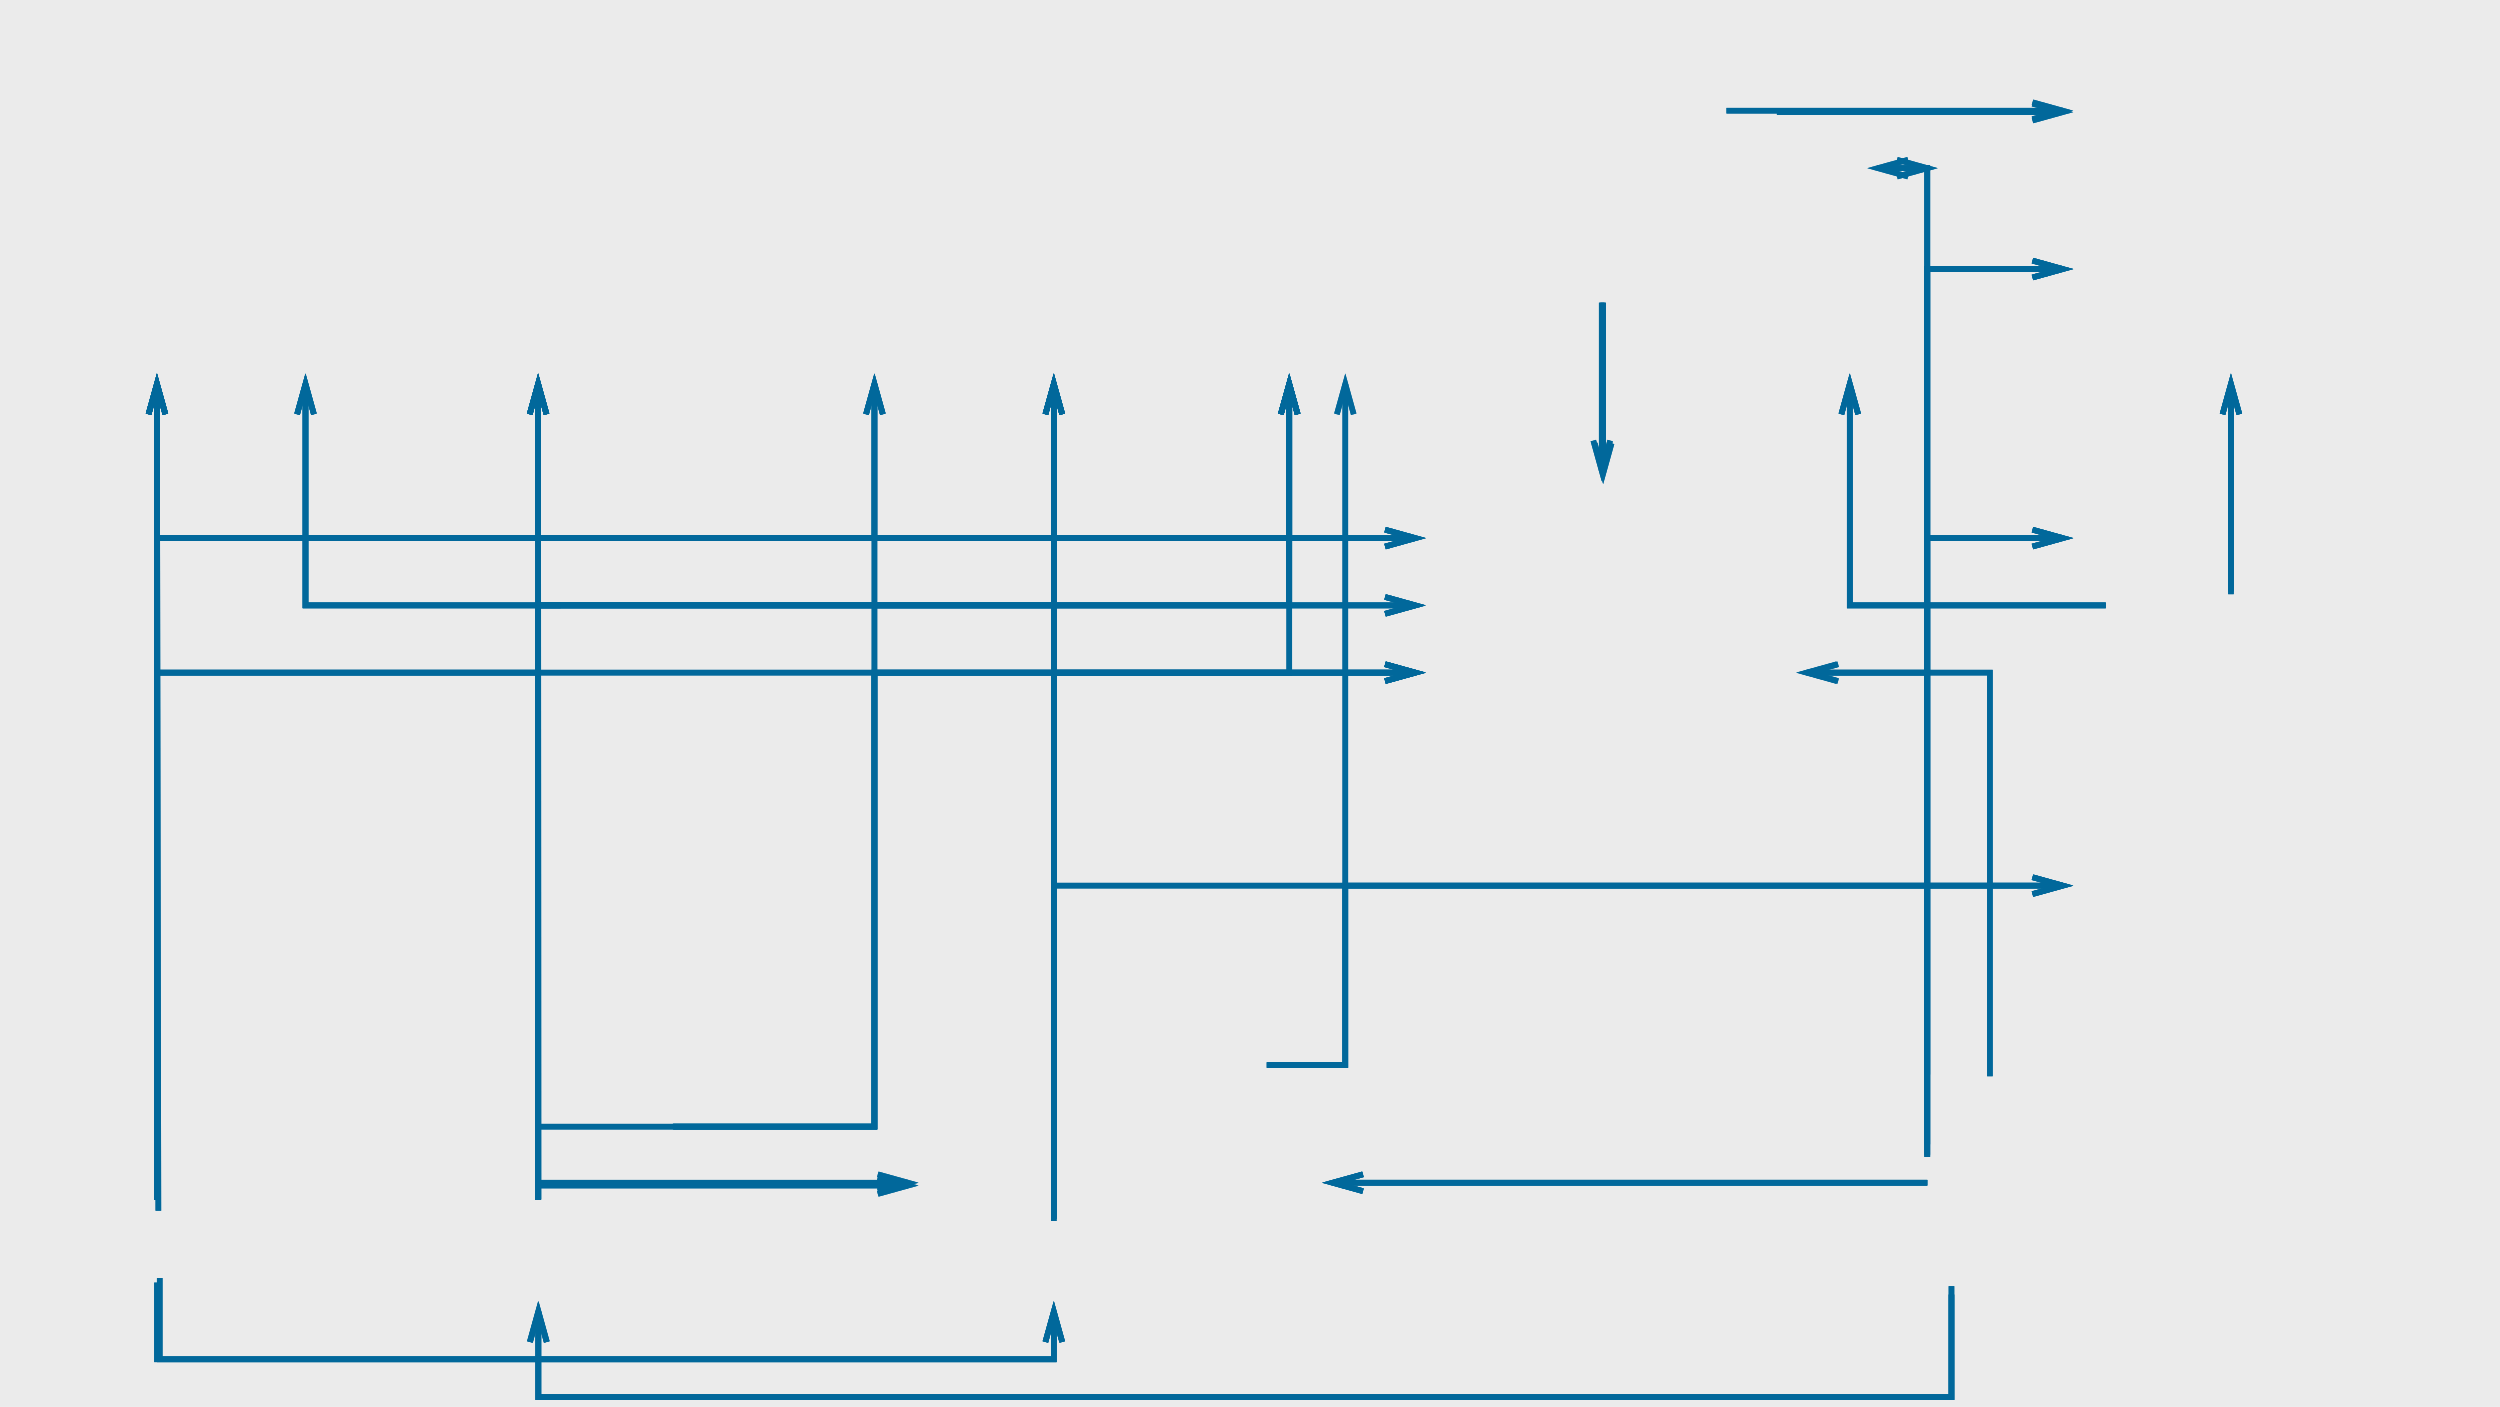
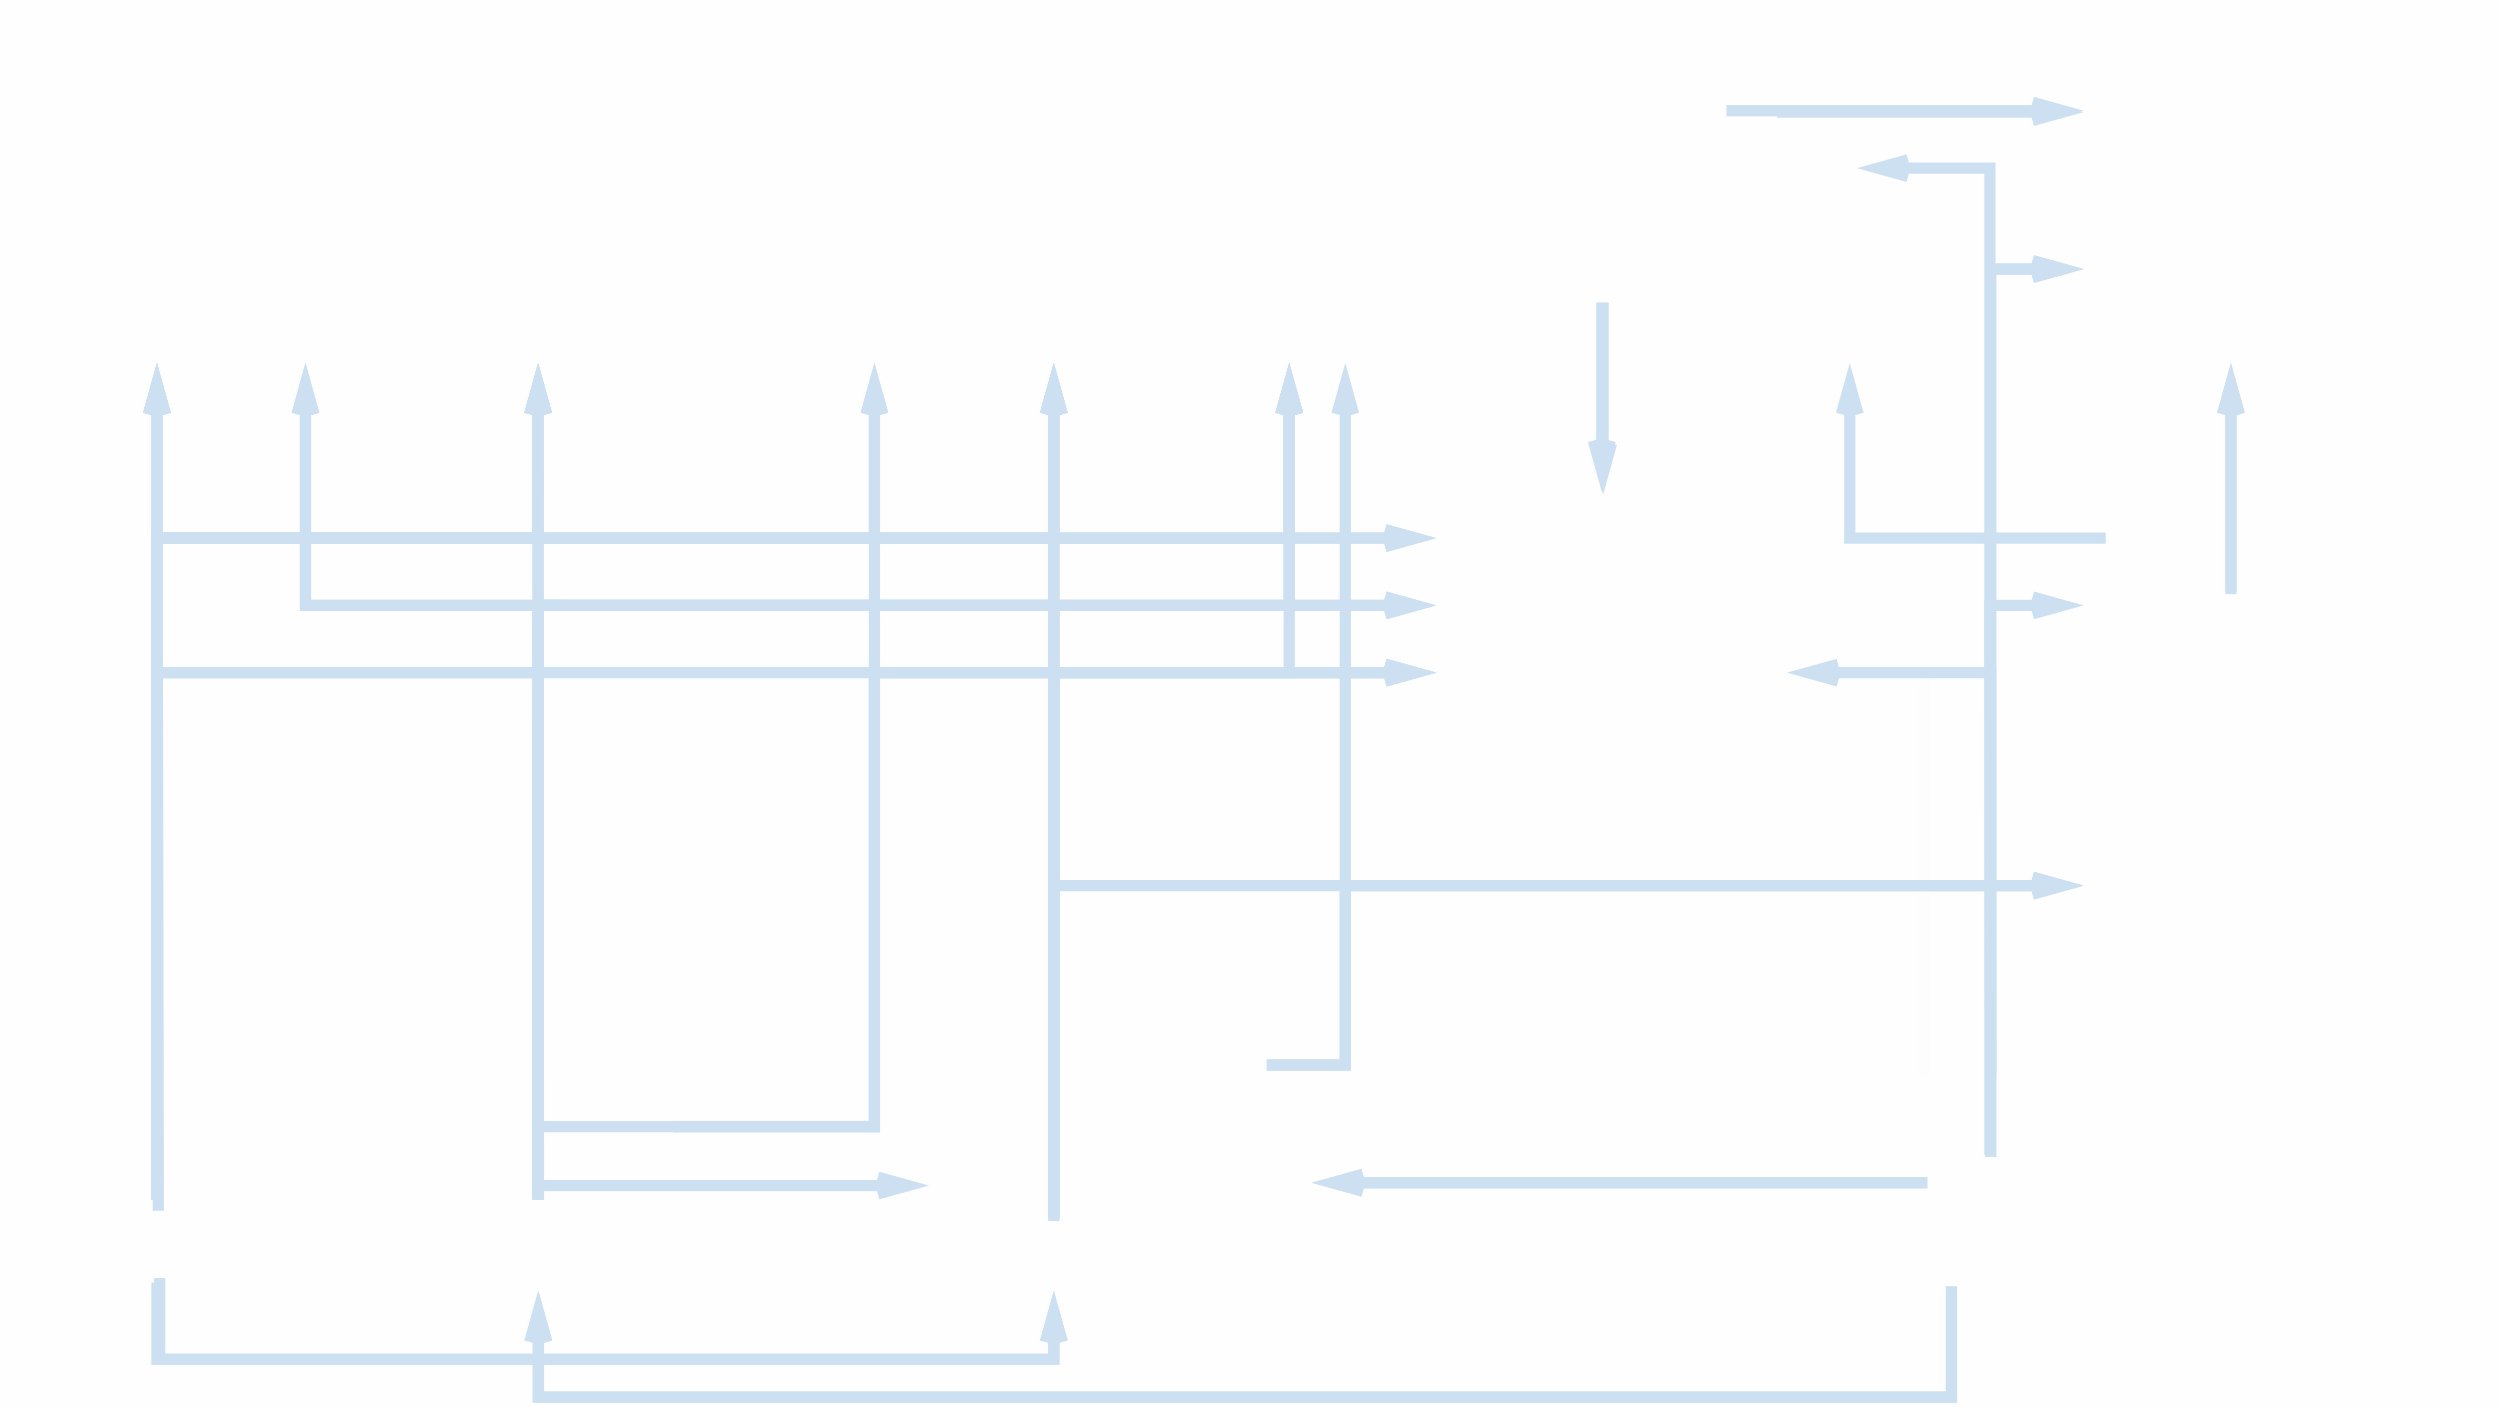
<svg xmlns="http://www.w3.org/2000/svg" width="892px" height="502px" viewBox="0 0 892 502" version="1.1">
  <defs />
  <g id="pijlen" stroke="none" stroke-width="1" fill="none" fill-rule="evenodd">
    <g id="pijlen-blok">
      <g id="pijlen">
        <g id="background">
-           <rect id="Rectangle" fill-opacity="0.5" fill="#D8D8D8" x="0" y="0" width="892" height="502" />
-           <g id="alle-pijlen" transform="translate(55, 39)" stroke-width="1" stroke="#01689B">
-             <g id="Group">
-               <path d="M137,98 L137,389" id="line" stroke-width="2" />
-               <path id="line-decoration-1" d="M134,108.8 L137,98 L140,108.8" stroke-width="2" />
-               <polyline id="line" stroke-width="2" points="137 98 137 153 1 153 1 389" />
-               <path id="line-decoration-1" d="M134,108.8 L137,98 L140,108.8" stroke-width="2" />
-               <polyline id="line" stroke-width="2" points="321 98 321 201 256.991 201 256.991 362.943 185.084 362.943" />
-               <path id="line-decoration-1" d="M318,108.8 L321,98 L324,108.8" stroke-width="2" />
-               <path d="M321,98 L321,395.793" id="line" stroke-width="2" />
-               <path id="line-decoration-1" d="M318,108.8 L321,98 L324,108.8" stroke-width="2" />
-               <polyline id="line" stroke-width="2" points="321 98 321 153 1 153 1 389" />
-               <path id="line-decoration-1" d="M318,108.8 L321,98 L324,108.8" stroke-width="2" />
-               <path d="M741,98 L741,172" id="line" stroke-width="2" />
-               <path id="line-decoration-1" d="M738,108.8 L741,98 L744,108.8" stroke-width="2" />
-               <polyline id="line" stroke-width="2" points="605 98 605 177 696.314 177" />
-               <path id="line-decoration-1" d="M602,108.8 L605,98 L608,108.8" stroke-width="2" />
-               <polyline id="line" stroke-width="2" points="681 153 632.653 153 632.653 344.388" />
-               <path id="line-decoration-1" d="M670.2,150 L681,153 L670.2,156" stroke-width="2" />
-               <path d="M589.592,201 L633.28,201" id="line" stroke-width="2" />
-               <path id="line-decoration-1" d="M600.392,204 L589.592,201 L600.392,198" stroke-width="2" />
-               <path d="M420.519,383 L632.653,383" id="line" stroke-width="2" />
-               <path id="line-decoration-1" d="M431.319,386 L420.519,383 L431.319,380" stroke-width="2" />
-               <polyline id="line" stroke-width="2" points="137.024 429 137.024 459.5 641.283 459.5 641.283 422.895" />
-               <path id="line-decoration-1" d="M134.024,439.8 L137.024,429 L140.024,439.8" stroke-width="2" />
-               <polyline id="line" stroke-width="2" points="681 57 632.653 57 632.653 373.711" />
-               <path id="line-decoration-1" d="M670.2,54 L681,57 L670.2,60" stroke-width="2" />
-               <path d="M681,153 L633,153" id="line" stroke-width="2" />
-               <path id="line-decoration-1" d="M670.2,150 L681,153 L670.2,156" stroke-width="2" />
-               <polyline id="line" stroke-width="2" transform="translate(623.7432, 195.1475) scale(-1, 1) translate(-623.7432, -195.1475) " points="632.653 21 614.833 21 614.833 369.295" />
-               <path id="line-decoration-1" d="M621.853,18 L632.653,21 L621.853,24" stroke-width="2" />
-               <path d="M681,1 L579,1" id="line" stroke-width="2" />
-               <path id="line-decoration-1" d="M670.2,-2 L681,1 L670.2,4" stroke-width="2" />
-               <polyline id="line" stroke-width="2" points="605 98 605 177 696.353 177" />
-               <path id="line-decoration-1" d="M602,108.8 L605,98 L608,108.8" stroke-width="2" />
-               <polyline id="line" stroke-width="2" points="615 21 632.653 21 632.653 373.015" />
-               <path id="line-decoration-1" d="M625.8,24 L615,21 L625.8,18" stroke-width="2" />
-               <path d="M517,130 L517,69" id="line" stroke-width="2" />
-               <path id="line-decoration-1" d="M520,119.2 L517,130 L514,119.2" stroke-width="2" />
-               <polyline id="line" stroke-width="2" points="405 98 405 177 137 177 137 389" />
-               <path id="line-decoration-1" d="M402,108.8 L405,98 L408,108.8" stroke-width="2" />
-               <polyline id="line" stroke-width="2" points="425 98 425 153 425 341 397 341" />
-               <path id="line-decoration-1" d="M422,108.8 L425,98 L428,108.8" stroke-width="2" />
-               <polyline id="line" stroke-width="2" points="405 98 405 153 1 153 1 389" />
-               <path id="line-decoration-1" d="M402,108.8 L405,98 L408,108.8" stroke-width="2" />
-               <polyline id="Line" stroke-width="2" points="681 277 425 277 425 341 397 341" />
-               <path id="Line-decoration-1" d="M670.2,274 L681,277 L670.2,280" stroke-width="2" />
-               <polyline id="line" stroke-width="2" points="137.134 429 137.134 459.5 641.283 459.5 641.283 419.895" />
-               <path id="line-decoration-1" d="M134.134,439.8 L137.134,429 L140.134,439.8" stroke-width="2" />
-               <path d="M269,384 L137,384" id="line" stroke-width="2" />
-               <path id="line-decoration-1" d="M258.2,381 L269,384 L258.2,387" stroke-width="2" />
-               <polyline id="line" stroke-width="2" points="450 177 137 177 137 389" />
-               <path id="line-decoration-1" d="M439.2,174 L450,177 L439.2,180" stroke-width="2" />
-               <polyline id="line" stroke-width="2" points="257 98 257 363 137.597 363" />
-               <path id="line-decoration-1" d="M254,108.8 L257,98 L260,108.8" stroke-width="2" />
-               <path d="M405,98 L405,176.205" id="line" stroke-width="2" />
-               <path id="line-decoration-1" d="M402,108.8 L405,98 L408,108.8" stroke-width="2" />
-               <polyline id="line" stroke-width="2" points="54 98 54 177 145 177" />
-               <path id="line-decoration-1" d="M51,108.8 L54,98 L57,108.8" stroke-width="2" />
-               <path d="M137,98 L137.125,389" id="line" stroke-width="2" />
-               <path id="line-decoration-1" d="M134.005,108.801 L137,98 L140.005,108.799" stroke-width="2" />
-               <polyline id="line" stroke-width="2" points="321 429 321 446 1 446 1 418.635" />
-               <path id="line-decoration-1" d="M318,439.8 L321,429 L324,439.8" stroke-width="2" />
-               <path d="M450,153 L17,153" id="line" stroke-width="2" />
-               <path id="line-decoration-1" d="M439.2,150 L450,153 L439.2,156" stroke-width="2" />
-               <path d="M257,98 L257,153" id="line" stroke-width="2" />
-               <path id="line-decoration-1" d="M254,108.8 L257,98 L260,108.8" stroke-width="2" />
-               <path d="M405,98 L405,153" id="line" stroke-width="2" />
-               <path id="line-decoration-1" d="M402,108.8 L405,98 L408,108.8" stroke-width="2" />
-               <polyline id="line" stroke-width="2" points="137 98 137 153 1 153 1 389" />
-               <path id="line-decoration-1" d="M134,108.8 L137,98 L140,108.8" stroke-width="2" />
-               <path d="M1,98 L1,389" id="line" stroke-width="2" />
-               <path id="line-decoration-1" d="M-2,108.8 L1,98 L4,108.8" stroke-width="2" />
-               <polyline id="line" stroke-width="2" points="681 57 632.653 57 632.653 373.809" />
-               <path id="line-decoration-1" d="M670.2,54 L681,57 L670.2,60" stroke-width="2" />
-               <path d="M741,98 L741,173" id="line" stroke-width="2" />
-               <path id="line-decoration-1" d="M738,108.8 L741,98 L744,108.8" stroke-width="2" />
-               <path d="M681,0.5 L561,0.5" id="line" stroke-width="2" />
-               <path id="line-decoration-1" d="M670.2,-2.5 L681,0.5 L670.2,3.5" stroke-width="2" />
-               <polyline id="line" stroke-width="2" points="54 98 54 177 321 177 321 394.648" />
-               <path id="line-decoration-1" d="M51,108.8 L54,98 L57,108.8" stroke-width="2" />
-               <polyline id="line" stroke-width="2" points="1 98 1 201 137 201 137 389" />
-               <path id="line-decoration-1" d="M-2,108.8 L1,98 L4,108.8" stroke-width="2" />
-               <path d="M1,98 L1.5,393" id="line" stroke-width="2" />
-               <path id="line-decoration-1" d="M-1.982,108.805 L1,98 L4.018,108.795" stroke-width="2" />
-               <path d="M420.449,383 L632.653,383" id="line" stroke-width="2" />
-               <path id="line-decoration-1" d="M431.249,386 L420.449,383 L431.249,380" stroke-width="2" />
-               <polyline id="line" stroke-width="2" points="1 98 1 201 321 201 321 395.697" />
-               <path id="line-decoration-1" d="M-2,108.8 L1,98 L4,108.8" stroke-width="2" />
-               <path d="M321,98 L321,396.652" id="line" stroke-width="2" />
-               <path id="line-decoration-1" d="M318,108.8 L321,98 L324,108.8" stroke-width="2" />
-               <polyline id="line" stroke-width="2" points="405 98 405 201 321 201 321 395.627" />
-               <path id="line-decoration-1" d="M402,108.8 L405,98 L408,108.8" stroke-width="2" />
-               <polyline id="line" stroke-width="2" points="450 201 321 201 321 395.18" />
-               <path id="line-decoration-1" d="M439.2,198 L450,201 L439.2,204" stroke-width="2" />
-               <polyline id="line" stroke-width="2" points="681 277 321 277 321 395.724" />
-               <path id="line-decoration-1" d="M670.2,274 L681,277 L670.2,280" stroke-width="2" />
-               <path d="M269,383 L136.867,383" id="line" stroke-width="2" />
-               <path id="line-decoration-1" d="M258.2,380 L269,383 L258.2,386" stroke-width="2" />
-               <polyline id="line" stroke-width="2" points="321 429 321 446 2 446 2 417" />
-               <path id="line-decoration-1" d="M318,439.8 L321,429 L324,439.8" stroke-width="2" />
-               <polyline id="line" stroke-width="2" points="450 153 1 153 1 389" />
-               <path id="line-decoration-1" d="M439.2,150 L450,153 L439.2,156" stroke-width="2" />
-               <polyline id="line" stroke-width="2" points="450 201 321 201 321 395.207" />
-               <path id="line-decoration-1" d="M439.2,198 L450,201 L439.2,204" stroke-width="2" />
-               <polyline id="line" stroke-width="2" points="450 201 257 201 257 363 185.241 363" />
-               <path id="line-decoration-1" d="M439.2,198 L450,201 L439.2,204" stroke-width="2" />
-               <path d="M516.5,129 L516.5,69" id="line" stroke-width="2" />
-               <path id="line-decoration-1" d="M519.5,118.2 L516.5,129 L513.5,118.2" stroke-width="2" />
-               <polyline id="line" stroke-width="2" points="450 177 137 177 137 389" />
-               <path id="line-decoration-1" d="M439.2,174 L450,177 L439.2,180" stroke-width="2" />
-               <polyline id="line" stroke-width="2" points="590.04 201 655 201 655 345" />
-               <path id="line-decoration-1" d="M600.84,204 L590.04,201 L600.84,198" stroke-width="2" />
+           <rect id="Rectangle" fill-opacity="0.5" fill="#D8D8D8" opacity="0.057" x="0" y="0" width="892" height="502" />
+           <g id="alle-pijlen" opacity="0.025" transform="translate(55, 39)" stroke-width="1" stroke="#CCE0F1">
+             <g id="Group" transform="translate(-1, 0)">
+               <polyline id="line" stroke-width="4" points="590.04 201 632.653 201 632.653 344.982" />
+               <path id="line-decoration-1" d="M600.84,204 L590.04,201 L600.84,198" stroke-width="4" />
+               <polyline id="line" stroke-width="4" points="615 21 655 21 655 373.015" />
+               <path id="line-decoration-1" d="M625.8,24 L615,21 L625.8,18" stroke-width="4" />
+               <path d="M137,98 L137,389" id="line" stroke-width="4" />
+               <path id="line-decoration-1" d="M134,108.8 L137,98 L140,108.8" stroke-width="4" />
+               <polyline id="line" stroke-width="4" points="137 98 137 153 1 153 1 389" />
+               <path id="line-decoration-1" d="M134,108.8 L137,98 L140,108.8" stroke-width="4" />
+               <polyline id="line" stroke-width="4" points="321 98 321 201 256.991 201 256.991 362.943 185.084 362.943" />
+               <path id="line-decoration-1" d="M318,108.8 L321,98 L324,108.8" stroke-width="4" />
+               <path d="M321,98 L321,395.793" id="line" stroke-width="4" />
+               <path id="line-decoration-1" d="M318,108.8 L321,98 L324,108.8" stroke-width="4" />
+               <polyline id="line" stroke-width="4" points="321 98 321 153 1 153 1 389" />
+               <path id="line-decoration-1" d="M318,108.8 L321,98 L324,108.8" stroke-width="4" />
+               <path d="M741,98 L741,172" id="line" stroke-width="4" />
+               <path id="line-decoration-1" d="M738,108.8 L741,98 L744,108.8" stroke-width="4" />
+               <polyline id="line" stroke-width="4" points="605 98 605 153 696.314 153" />
+               <path id="line-decoration-1" d="M602,108.8 L605,98 L608,108.8" stroke-width="4" />
+               <polyline id="line" stroke-width="4" points="681 177 655 177 655.268 344.388" />
+               <path id="line-decoration-1" d="M670.2,174 L681,177 L670.2,180" stroke-width="4" />
+               <path d="M420.519,383 L632.653,383" id="line" stroke-width="4" />
+               <path id="line-decoration-1" d="M431.319,386 L420.519,383 L431.319,380" stroke-width="4" />
+               <polyline id="line" stroke-width="4" points="137.024 429 137.024 459.5 641.283 459.5 641.283 422.895" />
+               <path id="line-decoration-1" d="M134.024,439.8 L137.024,429 L140.024,439.8" stroke-width="4" />
+               <polyline id="line" stroke-width="4" points="681 57 655.268 57 655.268 373.711" />
+               <path id="line-decoration-1" d="M670.2,54 L681,57 L670.2,60" stroke-width="4" />
+               <path d="M681,1 L579,1" id="line" stroke-width="4" />
+               <path id="line-decoration-1" d="M670.2,-2 L681,1 L670.2,4" stroke-width="4" />
+               <path d="M517,130 L517,69" id="line" stroke-width="4" />
+               <path id="line-decoration-1" d="M520,119.2 L517,130 L514,119.2" stroke-width="4" />
+               <polyline id="line" stroke-width="4" points="405 98 405 177 137 177 137 389" />
+               <path id="line-decoration-1" d="M402,108.8 L405,98 L408,108.8" stroke-width="4" />
+               <polyline id="line" stroke-width="4" points="425 98 425 153 425 341 397 341" />
+               <path id="line-decoration-1" d="M422,108.8 L425,98 L428,108.8" stroke-width="4" />
+               <polyline id="line" stroke-width="4" points="405 98 405 153 1 153 1 389" />
+               <path id="line-decoration-1" d="M402,108.8 L405,98 L408,108.8" stroke-width="4" />
+               <polyline id="Line" stroke-width="4" points="681 277 425 277 425 341 397 341" />
+               <path id="Line-decoration-1" d="M670.2,274 L681,277 L670.2,280" stroke-width="4" />
+               <polyline id="line" stroke-width="4" points="137.134 429 137.134 459.5 641.283 459.5 641.283 419.895" />
+               <path id="line-decoration-1" d="M134.134,439.8 L137.134,429 L140.134,439.8" stroke-width="4" />
+               <path d="M269,384 L137,384" id="line" stroke-width="4" />
+               <path id="line-decoration-1" d="M258.2,381 L269,384 L258.2,387" stroke-width="4" />
+               <polyline id="line" stroke-width="4" points="450 177 137 177 137 389" />
+               <path id="line-decoration-1" d="M439.2,174 L450,177 L439.2,180" stroke-width="4" />
+               <polyline id="line" stroke-width="4" points="257 98 257 363 137.597 363" />
+               <path id="line-decoration-1" d="M254,108.8 L257,98 L260,108.8" stroke-width="4" />
+               <path d="M405,98 L405,176.205" id="line" stroke-width="4" />
+               <path id="line-decoration-1" d="M402,108.8 L405,98 L408,108.8" stroke-width="4" />
+               <polyline id="line" stroke-width="4" points="54 98 54 177 145 177" />
+               <path id="line-decoration-1" d="M51,108.8 L54,98 L57,108.8" stroke-width="4" />
+               <path d="M137,98 L137.125,389" id="line" stroke-width="4" />
+               <path id="line-decoration-1" d="M134.005,108.801 L137,98 L140.005,108.799" stroke-width="4" />
+               <polyline id="line" stroke-width="4" points="321 429 321 446 1 446 1 418.635" />
+               <path id="line-decoration-1" d="M318,439.8 L321,429 L324,439.8" stroke-width="4" />
+               <path d="M450,153 L17,153" id="line" stroke-width="4" />
+               <path id="line-decoration-1" d="M439.2,150 L450,153 L439.2,156" stroke-width="4" />
+               <path d="M257,98 L257,153" id="line" stroke-width="4" />
+               <path id="line-decoration-1" d="M254,108.8 L257,98 L260,108.8" stroke-width="4" />
+               <path d="M405,98 L405,153" id="line" stroke-width="4" />
+               <path id="line-decoration-1" d="M402,108.8 L405,98 L408,108.8" stroke-width="4" />
+               <polyline id="line" stroke-width="4" points="137 98 137 153 1 153 1 389" />
+               <path id="line-decoration-1" d="M134,108.8 L137,98 L140,108.8" stroke-width="4" />
+               <path d="M1,98 L1,389" id="line" stroke-width="4" />
+               <path id="line-decoration-1" d="M-2,108.8 L1,98 L4,108.8" stroke-width="4" />
+               <polyline id="line" stroke-width="4" points="681 57 655.268 57 655.268 373.809" />
+               <path id="line-decoration-1" d="M670.2,54 L681,57 L670.2,60" stroke-width="4" />
+               <path d="M741,98 L741,173" id="line" stroke-width="4" />
+               <path id="line-decoration-1" d="M738,108.8 L741,98 L744,108.8" stroke-width="4" />
+               <path d="M681,0.5 L561,0.5" id="line" stroke-width="4" />
+               <path id="line-decoration-1" d="M670.2,-2.5 L681,0.5 L670.2,3.5" stroke-width="4" />
+               <polyline id="line" stroke-width="4" points="54 98 54 177 321 177 321 394.648" />
+               <path id="line-decoration-1" d="M51,108.8 L54,98 L57,108.8" stroke-width="4" />
+               <polyline id="line" stroke-width="4" points="1 98 1 201 137 201 137 389" />
+               <path id="line-decoration-1" d="M-2,108.8 L1,98 L4,108.8" stroke-width="4" />
+               <path d="M1,98 L1.5,393" id="line" stroke-width="4" />
+               <path id="line-decoration-1" d="M-1.982,108.805 L1,98 L4.018,108.795" stroke-width="4" />
+               <path d="M420.449,383 L632.653,383" id="line" stroke-width="4" />
+               <path id="line-decoration-1" d="M431.249,386 L420.449,383 L431.249,380" stroke-width="4" />
+               <polyline id="line" stroke-width="4" points="1 98 1 201 321 201 321 395.697" />
+               <path id="line-decoration-1" d="M-2,108.8 L1,98 L4,108.8" stroke-width="4" />
+               <path d="M321,98 L321,396.652" id="line" stroke-width="4" />
+               <path id="line-decoration-1" d="M318,108.8 L321,98 L324,108.8" stroke-width="4" />
+               <polyline id="line" stroke-width="4" points="405 98 405 201 321 201 321 395.627" />
+               <path id="line-decoration-1" d="M402,108.8 L405,98 L408,108.8" stroke-width="4" />
+               <polyline id="line" stroke-width="4" points="450 201 321 201 321 395.18" />
+               <path id="line-decoration-1" d="M439.2,198 L450,201 L439.2,204" stroke-width="4" />
+               <polyline id="line" stroke-width="4" points="681 277 321 277 321 395.724" />
+               <path id="line-decoration-1" d="M670.2,274 L681,277 L670.2,280" stroke-width="4" />
+               <polyline id="line" stroke-width="4" points="321 429 321 446 2 446 2 417" />
+               <path id="line-decoration-1" d="M318,439.8 L321,429 L324,439.8" stroke-width="4" />
+               <polyline id="line" stroke-width="4" points="450 153 1 153 1 389" />
+               <path id="line-decoration-1" d="M439.2,150 L450,153 L439.2,156" stroke-width="4" />
+               <polyline id="line" stroke-width="4" points="450 201 321 201 321 395.207" />
+               <path id="line-decoration-1" d="M439.2,198 L450,201 L439.2,204" stroke-width="4" />
+               <polyline id="line" stroke-width="4" points="450 201 257 201 257 363 185.241 363" />
+               <path id="line-decoration-1" d="M439.2,198 L450,201 L439.2,204" stroke-width="4" />
+               <path d="M516.5,129 L516.5,69" id="line" stroke-width="4" />
+               <path id="line-decoration-1" d="M519.5,118.2 L516.5,129 L513.5,118.2" stroke-width="4" />
+               <polyline id="line" stroke-width="4" points="450 177 137 177 137 389" />
+               <path id="line-decoration-1" d="M439.2,174 L450,177 L439.2,180" stroke-width="4" />
            </g>
          </g>
        </g>
-         <g id="alle-pijlen" transform="translate(55, 39)" stroke="#01689B">
-           <g id="Group">
-             <path d="M137,98 L137,389" id="line" stroke-width="2" />
-             <path id="line-decoration-1" d="M134,108.8 L137,98 L140,108.8" stroke-width="2" />
-             <polyline id="line" stroke-width="2" points="137 98 137 153 1 153 1 389" />
-             <path id="line-decoration-1" d="M134,108.8 L137,98 L140,108.8" stroke-width="2" />
-             <polyline id="line" stroke-width="2" points="321 98 321 201 256.991 201 256.991 362.943 185.084 362.943" />
-             <path id="line-decoration-1" d="M318,108.8 L321,98 L324,108.8" stroke-width="2" />
-             <path d="M321,98 L321,395.793" id="line" stroke-width="2" />
-             <path id="line-decoration-1" d="M318,108.8 L321,98 L324,108.8" stroke-width="2" />
-             <polyline id="line" stroke-width="2" points="321 98 321 153 1 153 1 389" />
-             <path id="line-decoration-1" d="M318,108.8 L321,98 L324,108.8" stroke-width="2" />
-             <path d="M741,98 L741,172" id="line" stroke-width="2" />
-             <path id="line-decoration-1" d="M738,108.8 L741,98 L744,108.8" stroke-width="2" />
-             <polyline id="line" stroke-width="2" points="605 98 605 177 696.314 177" />
-             <path id="line-decoration-1" d="M602,108.8 L605,98 L608,108.8" stroke-width="2" />
-             <polyline id="line" stroke-width="2" points="681 153 632.653 153 632.653 344.388" />
-             <path id="line-decoration-1" d="M670.2,150 L681,153 L670.2,156" stroke-width="2" />
-             <path d="M589.592,201 L633.28,201" id="line" stroke-width="2" />
-             <path id="line-decoration-1" d="M600.392,204 L589.592,201 L600.392,198" stroke-width="2" />
-             <path d="M420.519,383 L632.653,383" id="line" stroke-width="2" />
-             <path id="line-decoration-1" d="M431.319,386 L420.519,383 L431.319,380" stroke-width="2" />
-             <polyline id="line" stroke-width="2" points="137.024 429 137.024 459.5 641.283 459.5 641.283 422.895" />
-             <path id="line-decoration-1" d="M134.024,439.8 L137.024,429 L140.024,439.8" stroke-width="2" />
-             <polyline id="line" stroke-width="2" points="681 57 632.653 57 632.653 373.711" />
-             <path id="line-decoration-1" d="M670.2,54 L681,57 L670.2,60" stroke-width="2" />
-             <path d="M681,153 L633,153" id="line" stroke-width="2" />
-             <path id="line-decoration-1" d="M670.2,150 L681,153 L670.2,156" stroke-width="2" />
-             <polyline id="line" stroke-width="2" transform="translate(623.7432, 195.1475) scale(-1, 1) translate(-623.7432, -195.1475) " points="632.653 21 614.833 21 614.833 369.295" />
-             <path id="line-decoration-1" d="M621.853,18 L632.653,21 L621.853,24" stroke-width="2" />
-             <path d="M681,1 L579,1" id="line" stroke-width="2" />
-             <path id="line-decoration-1" d="M670.2,-2 L681,1 L670.2,4" stroke-width="2" />
-             <polyline id="line" stroke-width="2" points="605 98 605 177 696.353 177" />
-             <path id="line-decoration-1" d="M602,108.8 L605,98 L608,108.8" stroke-width="2" />
-             <polyline id="line" stroke-width="2" points="615 21 632.653 21 632.653 373.015" />
-             <path id="line-decoration-1" d="M625.8,24 L615,21 L625.8,18" stroke-width="2" />
-             <path d="M517,130 L517,69" id="line" stroke-width="2" />
-             <path id="line-decoration-1" d="M520,119.2 L517,130 L514,119.2" stroke-width="2" />
-             <polyline id="line" stroke-width="2" points="405 98 405 177 137 177 137 389" />
-             <path id="line-decoration-1" d="M402,108.8 L405,98 L408,108.8" stroke-width="2" />
-             <polyline id="line" stroke-width="2" points="425 98 425 153 425 341 397 341" />
-             <path id="line-decoration-1" d="M422,108.8 L425,98 L428,108.8" stroke-width="2" />
-             <polyline id="line" stroke-width="2" points="405 98 405 153 1 153 1 389" />
-             <path id="line-decoration-1" d="M402,108.8 L405,98 L408,108.8" stroke-width="2" />
-             <polyline id="Line" stroke-width="2" points="681 277 425 277 425 341 397 341" />
-             <path id="Line-decoration-1" d="M670.2,274 L681,277 L670.2,280" stroke-width="2" />
-             <polyline id="line" stroke-width="2" points="137.134 429 137.134 459.5 641.283 459.5 641.283 419.895" />
-             <path id="line-decoration-1" d="M134.134,439.8 L137.134,429 L140.134,439.8" stroke-width="2" />
-             <path d="M269,384 L137,384" id="line" stroke-width="2" />
-             <path id="line-decoration-1" d="M258.2,381 L269,384 L258.2,387" stroke-width="2" />
-             <polyline id="line" stroke-width="2" points="450 177 137 177 137 389" />
-             <path id="line-decoration-1" d="M439.2,174 L450,177 L439.2,180" stroke-width="2" />
-             <polyline id="line" stroke-width="2" points="257 98 257 363 137.597 363" />
-             <path id="line-decoration-1" d="M254,108.8 L257,98 L260,108.8" stroke-width="2" />
-             <path d="M405,98 L405,176.205" id="line" stroke-width="2" />
-             <path id="line-decoration-1" d="M402,108.8 L405,98 L408,108.8" stroke-width="2" />
-             <polyline id="line" stroke-width="2" points="54 98 54 177 145 177" />
-             <path id="line-decoration-1" d="M51,108.8 L54,98 L57,108.8" stroke-width="2" />
-             <path d="M137,98 L137.125,389" id="line" stroke-width="2" />
-             <path id="line-decoration-1" d="M134.005,108.801 L137,98 L140.005,108.799" stroke-width="2" />
-             <polyline id="line" stroke-width="2" points="321 429 321 446 1 446 1 418.635" />
-             <path id="line-decoration-1" d="M318,439.8 L321,429 L324,439.8" stroke-width="2" />
-             <path d="M450,153 L17,153" id="line" stroke-width="2" />
-             <path id="line-decoration-1" d="M439.2,150 L450,153 L439.2,156" stroke-width="2" />
-             <path d="M257,98 L257,153" id="line" stroke-width="2" />
-             <path id="line-decoration-1" d="M254,108.8 L257,98 L260,108.8" stroke-width="2" />
-             <path d="M405,98 L405,153" id="line" stroke-width="2" />
-             <path id="line-decoration-1" d="M402,108.8 L405,98 L408,108.8" stroke-width="2" />
-             <polyline id="line" stroke-width="2" points="137 98 137 153 1 153 1 389" />
-             <path id="line-decoration-1" d="M134,108.8 L137,98 L140,108.8" stroke-width="2" />
-             <path d="M1,98 L1,389" id="line" stroke-width="2" />
-             <path id="line-decoration-1" d="M-2,108.8 L1,98 L4,108.8" stroke-width="2" />
-             <polyline id="line" stroke-width="2" points="681 57 632.653 57 632.653 373.809" />
-             <path id="line-decoration-1" d="M670.2,54 L681,57 L670.2,60" stroke-width="2" />
-             <path d="M741,98 L741,173" id="line" stroke-width="2" />
-             <path id="line-decoration-1" d="M738,108.8 L741,98 L744,108.8" stroke-width="2" />
-             <path d="M681,0.5 L561,0.5" id="line" stroke-width="2" />
-             <path id="line-decoration-1" d="M670.2,-2.5 L681,0.5 L670.2,3.5" stroke-width="2" />
-             <polyline id="line" stroke-width="2" points="54 98 54 177 321 177 321 394.648" />
-             <path id="line-decoration-1" d="M51,108.8 L54,98 L57,108.8" stroke-width="2" />
-             <polyline id="line" stroke-width="2" points="1 98 1 201 137 201 137 389" />
-             <path id="line-decoration-1" d="M-2,108.8 L1,98 L4,108.8" stroke-width="2" />
-             <path d="M1,98 L1.5,393" id="line" stroke-width="2" />
-             <path id="line-decoration-1" d="M-1.982,108.805 L1,98 L4.018,108.795" stroke-width="2" />
-             <path d="M420.449,383 L632.653,383" id="line" stroke-width="2" />
-             <path id="line-decoration-1" d="M431.249,386 L420.449,383 L431.249,380" stroke-width="2" />
-             <polyline id="line" stroke-width="2" points="1 98 1 201 321 201 321 395.697" />
-             <path id="line-decoration-1" d="M-2,108.8 L1,98 L4,108.8" stroke-width="2" />
-             <path d="M321,98 L321,396.652" id="line" stroke-width="2" />
-             <path id="line-decoration-1" d="M318,108.8 L321,98 L324,108.8" stroke-width="2" />
-             <polyline id="line" stroke-width="2" points="405 98 405 201 321 201 321 395.627" />
-             <path id="line-decoration-1" d="M402,108.8 L405,98 L408,108.8" stroke-width="2" />
-             <polyline id="line" stroke-width="2" points="450 201 321 201 321 395.18" />
-             <path id="line-decoration-1" d="M439.2,198 L450,201 L439.2,204" stroke-width="2" />
-             <polyline id="line" stroke-width="2" points="681 277 321 277 321 395.724" />
-             <path id="line-decoration-1" d="M670.2,274 L681,277 L670.2,280" stroke-width="2" />
-             <path d="M269,383 L136.867,383" id="line" stroke-width="2" />
-             <path id="line-decoration-1" d="M258.2,380 L269,383 L258.2,386" stroke-width="2" />
-             <polyline id="line" stroke-width="2" points="321 429 321 446 2 446 2 417" />
-             <path id="line-decoration-1" d="M318,439.8 L321,429 L324,439.8" stroke-width="2" />
-             <polyline id="line" stroke-width="2" points="450 153 1 153 1 389" />
-             <path id="line-decoration-1" d="M439.2,150 L450,153 L439.2,156" stroke-width="2" />
-             <polyline id="line" stroke-width="2" points="450 201 321 201 321 395.207" />
-             <path id="line-decoration-1" d="M439.2,198 L450,201 L439.2,204" stroke-width="2" />
-             <polyline id="line" stroke-width="2" points="450 201 257 201 257 363 185.241 363" />
-             <path id="line-decoration-1" d="M439.2,198 L450,201 L439.2,204" stroke-width="2" />
-             <path d="M516.5,129 L516.5,69" id="line" stroke-width="2" />
-             <path id="line-decoration-1" d="M519.5,118.2 L516.5,129 L513.5,118.2" stroke-width="2" />
-             <polyline id="line" stroke-width="2" points="450 177 137 177 137 389" />
-             <path id="line-decoration-1" d="M439.2,174 L450,177 L439.2,180" stroke-width="2" />
-             <polyline id="line" stroke-width="2" points="590.04 201 655 201 655 345" />
-             <path id="line-decoration-1" d="M600.84,204 L590.04,201 L600.84,198" stroke-width="2" />
-           </g>
+         <g id="Group" transform="translate(55, 39)" stroke-width="4" stroke="#CCE0F1">
+           <polyline id="line" points="590.04 201 655.268 201 655.268 344.982" />
+           <path id="line-decoration-1" d="M600.84,204 L590.04,201 L600.84,198" />
+           <polyline id="line" points="615 21 655 21 655 373.015" />
+           <path id="line-decoration-1" d="M625.8,24 L615,21 L625.8,18" />
+           <path d="M137,98 L137,389" id="line" />
+           <path id="line-decoration-1" d="M134,108.8 L137,98 L140,108.8" />
+           <polyline id="line" points="137 98 137 153 1 153 1 389" />
+           <path id="line-decoration-1" d="M134,108.8 L137,98 L140,108.8" />
+           <polyline id="line" points="321 98 321 201 256.991 201 256.991 362.943 185.084 362.943" />
+           <path id="line-decoration-1" d="M318,108.8 L321,98 L324,108.8" />
+           <path d="M321,98 L321,395.793" id="line" />
+           <path id="line-decoration-1" d="M318,108.8 L321,98 L324,108.8" />
+           <polyline id="line" points="321 98 321 153 1 153 1 389" />
+           <path id="line-decoration-1" d="M318,108.8 L321,98 L324,108.8" />
+           <path d="M741,98 L741,172" id="line" />
+           <path id="line-decoration-1" d="M738,108.8 L741,98 L744,108.8" />
+           <polyline id="line" points="605 98 605 153 696.314 153" />
+           <path id="line-decoration-1" d="M602,108.8 L605,98 L608,108.8" />
+           <polyline id="line" points="681 177 655 177 655.268 344.388" />
+           <path id="line-decoration-1" d="M670.2,174 L681,177 L670.2,180" />
+           <path d="M420.519,383 L632.653,383" id="line" />
+           <path id="line-decoration-1" d="M431.319,386 L420.519,383 L431.319,380" />
+           <polyline id="line" points="137.024 429 137.024 459.5 641.283 459.5 641.283 422.895" />
+           <path id="line-decoration-1" d="M134.024,439.8 L137.024,429 L140.024,439.8" />
+           <polyline id="line" points="681 57 655.268 57 655.268 373.711" />
+           <path id="line-decoration-1" d="M670.2,54 L681,57 L670.2,60" />
+           <path d="M681,1 L579,1" id="line" />
+           <path id="line-decoration-1" d="M670.2,-2 L681,1 L670.2,4" />
+           <path d="M517,130 L517,69" id="line" />
+           <path id="line-decoration-1" d="M520,119.2 L517,130 L514,119.2" />
+           <polyline id="line" points="405 98 405 177 137 177 137 389" />
+           <path id="line-decoration-1" d="M402,108.8 L405,98 L408,108.8" />
+           <polyline id="line" points="425 98 425 153 425 341 397 341" />
+           <path id="line-decoration-1" d="M422,108.8 L425,98 L428,108.8" />
+           <polyline id="line" points="405 98 405 153 1 153 1 389" />
+           <path id="line-decoration-1" d="M402,108.8 L405,98 L408,108.8" />
+           <polyline id="Line" points="681 277 425 277 425 341 397 341" />
+           <path id="Line-decoration-1" d="M670.2,274 L681,277 L670.2,280" />
+           <polyline id="line" points="137.134 429 137.134 459.5 641.283 459.5 641.283 419.895" />
+           <path id="line-decoration-1" d="M134.134,439.8 L137.134,429 L140.134,439.8" />
+           <path d="M269,384 L137,384" id="line" />
+           <path id="line-decoration-1" d="M258.2,381 L269,384 L258.2,387" />
+           <polyline id="line" points="450 177 137 177 137 389" />
+           <path id="line-decoration-1" d="M439.2,174 L450,177 L439.2,180" />
+           <polyline id="line" points="257 98 257 363 137.597 363" />
+           <path id="line-decoration-1" d="M254,108.8 L257,98 L260,108.8" />
+           <path d="M405,98 L405,176.205" id="line" />
+           <path id="line-decoration-1" d="M402,108.8 L405,98 L408,108.8" />
+           <polyline id="line" points="54 98 54 177 145 177" />
+           <path id="line-decoration-1" d="M51,108.8 L54,98 L57,108.8" />
+           <path d="M137,98 L137.125,389" id="line" />
+           <path id="line-decoration-1" d="M134.005,108.801 L137,98 L140.005,108.799" />
+           <polyline id="line" points="321 429 321 446 1 446 1 418.635" />
+           <path id="line-decoration-1" d="M318,439.8 L321,429 L324,439.8" />
+           <path d="M450,153 L17,153" id="line" />
+           <path id="line-decoration-1" d="M439.2,150 L450,153 L439.2,156" />
+           <path d="M257,98 L257,153" id="line" />
+           <path id="line-decoration-1" d="M254,108.8 L257,98 L260,108.8" />
+           <path d="M405,98 L405,153" id="line" />
+           <path id="line-decoration-1" d="M402,108.8 L405,98 L408,108.8" />
+           <polyline id="line" points="137 98 137 153 1 153 1 389" />
+           <path id="line-decoration-1" d="M134,108.8 L137,98 L140,108.8" />
+           <path d="M1,98 L1,389" id="line" />
+           <path id="line-decoration-1" d="M-2,108.8 L1,98 L4,108.8" />
+           <polyline id="line" points="681 57 655.268 57 655.268 373.809" />
+           <path id="line-decoration-1" d="M670.2,54 L681,57 L670.2,60" />
+           <path d="M741,98 L741,173" id="line" />
+           <path id="line-decoration-1" d="M738,108.8 L741,98 L744,108.8" />
+           <path d="M681,0.5 L561,0.5" id="line" />
+           <path id="line-decoration-1" d="M670.2,-2.5 L681,0.5 L670.2,3.5" />
+           <polyline id="line" points="54 98 54 177 321 177 321 394.648" />
+           <path id="line-decoration-1" d="M51,108.8 L54,98 L57,108.8" />
+           <polyline id="line" points="1 98 1 201 137 201 137 389" />
+           <path id="line-decoration-1" d="M-2,108.8 L1,98 L4,108.8" />
+           <path d="M1,98 L1.5,393" id="line" />
+           <path id="line-decoration-1" d="M-1.982,108.805 L1,98 L4.018,108.795" />
+           <path d="M420.449,383 L632.653,383" id="line" />
+           <path id="line-decoration-1" d="M431.249,386 L420.449,383 L431.249,380" />
+           <polyline id="line" points="1 98 1 201 321 201 321 395.697" />
+           <path id="line-decoration-1" d="M-2,108.8 L1,98 L4,108.8" />
+           <path d="M321,98 L321,396.652" id="line" />
+           <path id="line-decoration-1" d="M318,108.8 L321,98 L324,108.8" />
+           <polyline id="line" points="405 98 405 201 321 201 321 395.627" />
+           <path id="line-decoration-1" d="M402,108.8 L405,98 L408,108.8" />
+           <polyline id="line" points="450 201 321 201 321 395.18" />
+           <path id="line-decoration-1" d="M439.2,198 L450,201 L439.2,204" />
+           <polyline id="line" points="681 277 321 277 321 395.724" />
+           <path id="line-decoration-1" d="M670.2,274 L681,277 L670.2,280" />
+           <polyline id="line" points="321 429 321 446 2 446 2 417" />
+           <path id="line-decoration-1" d="M318,439.8 L321,429 L324,439.8" />
+           <polyline id="line" points="450 153 1 153 1 389" />
+           <path id="line-decoration-1" d="M439.2,150 L450,153 L439.2,156" />
+           <polyline id="line" points="450 201 321 201 321 395.207" />
+           <path id="line-decoration-1" d="M439.2,198 L450,201 L439.2,204" />
+           <polyline id="line" points="450 201 257 201 257 363 185.241 363" />
+           <path id="line-decoration-1" d="M439.2,198 L450,201 L439.2,204" />
+           <path d="M516.5,129 L516.5,69" id="line" />
+           <path id="line-decoration-1" d="M519.5,118.2 L516.5,129 L513.5,118.2" />
+           <polyline id="line" points="450 177 137 177 137 389" />
+           <path id="line-decoration-1" d="M439.2,174 L450,177 L439.2,180" />
        </g>
      </g>
    </g>
  </g>
</svg>
